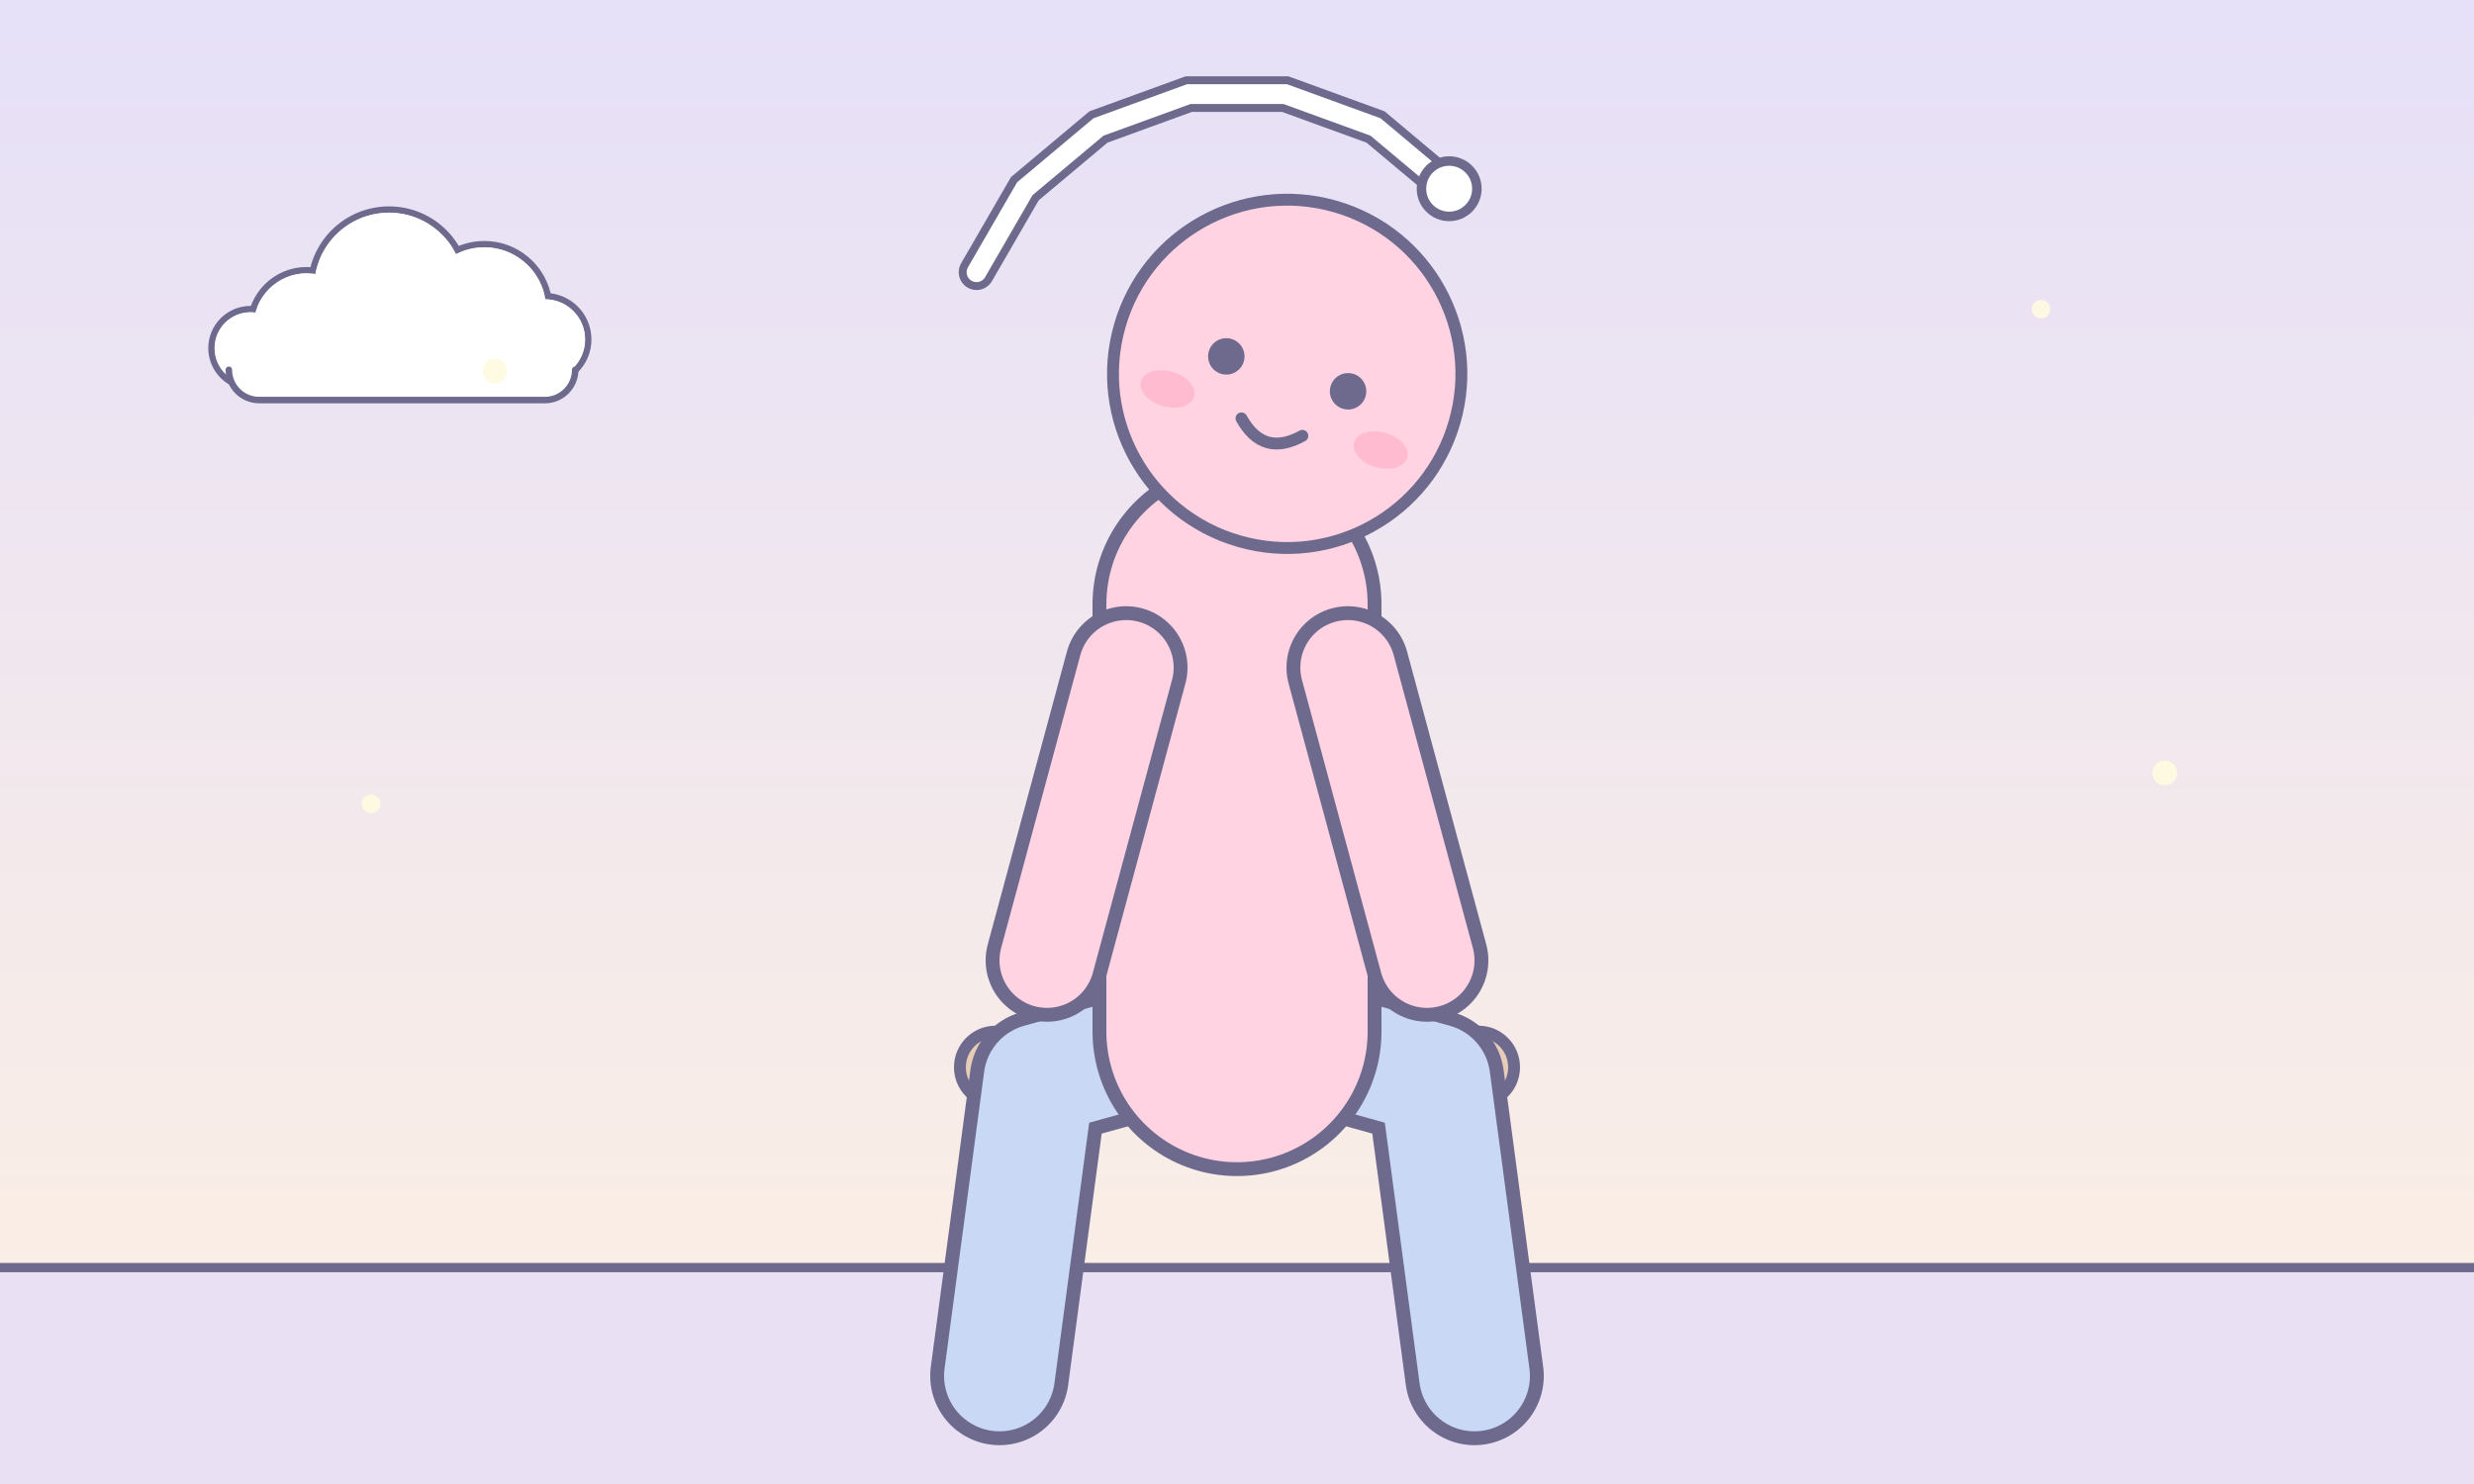
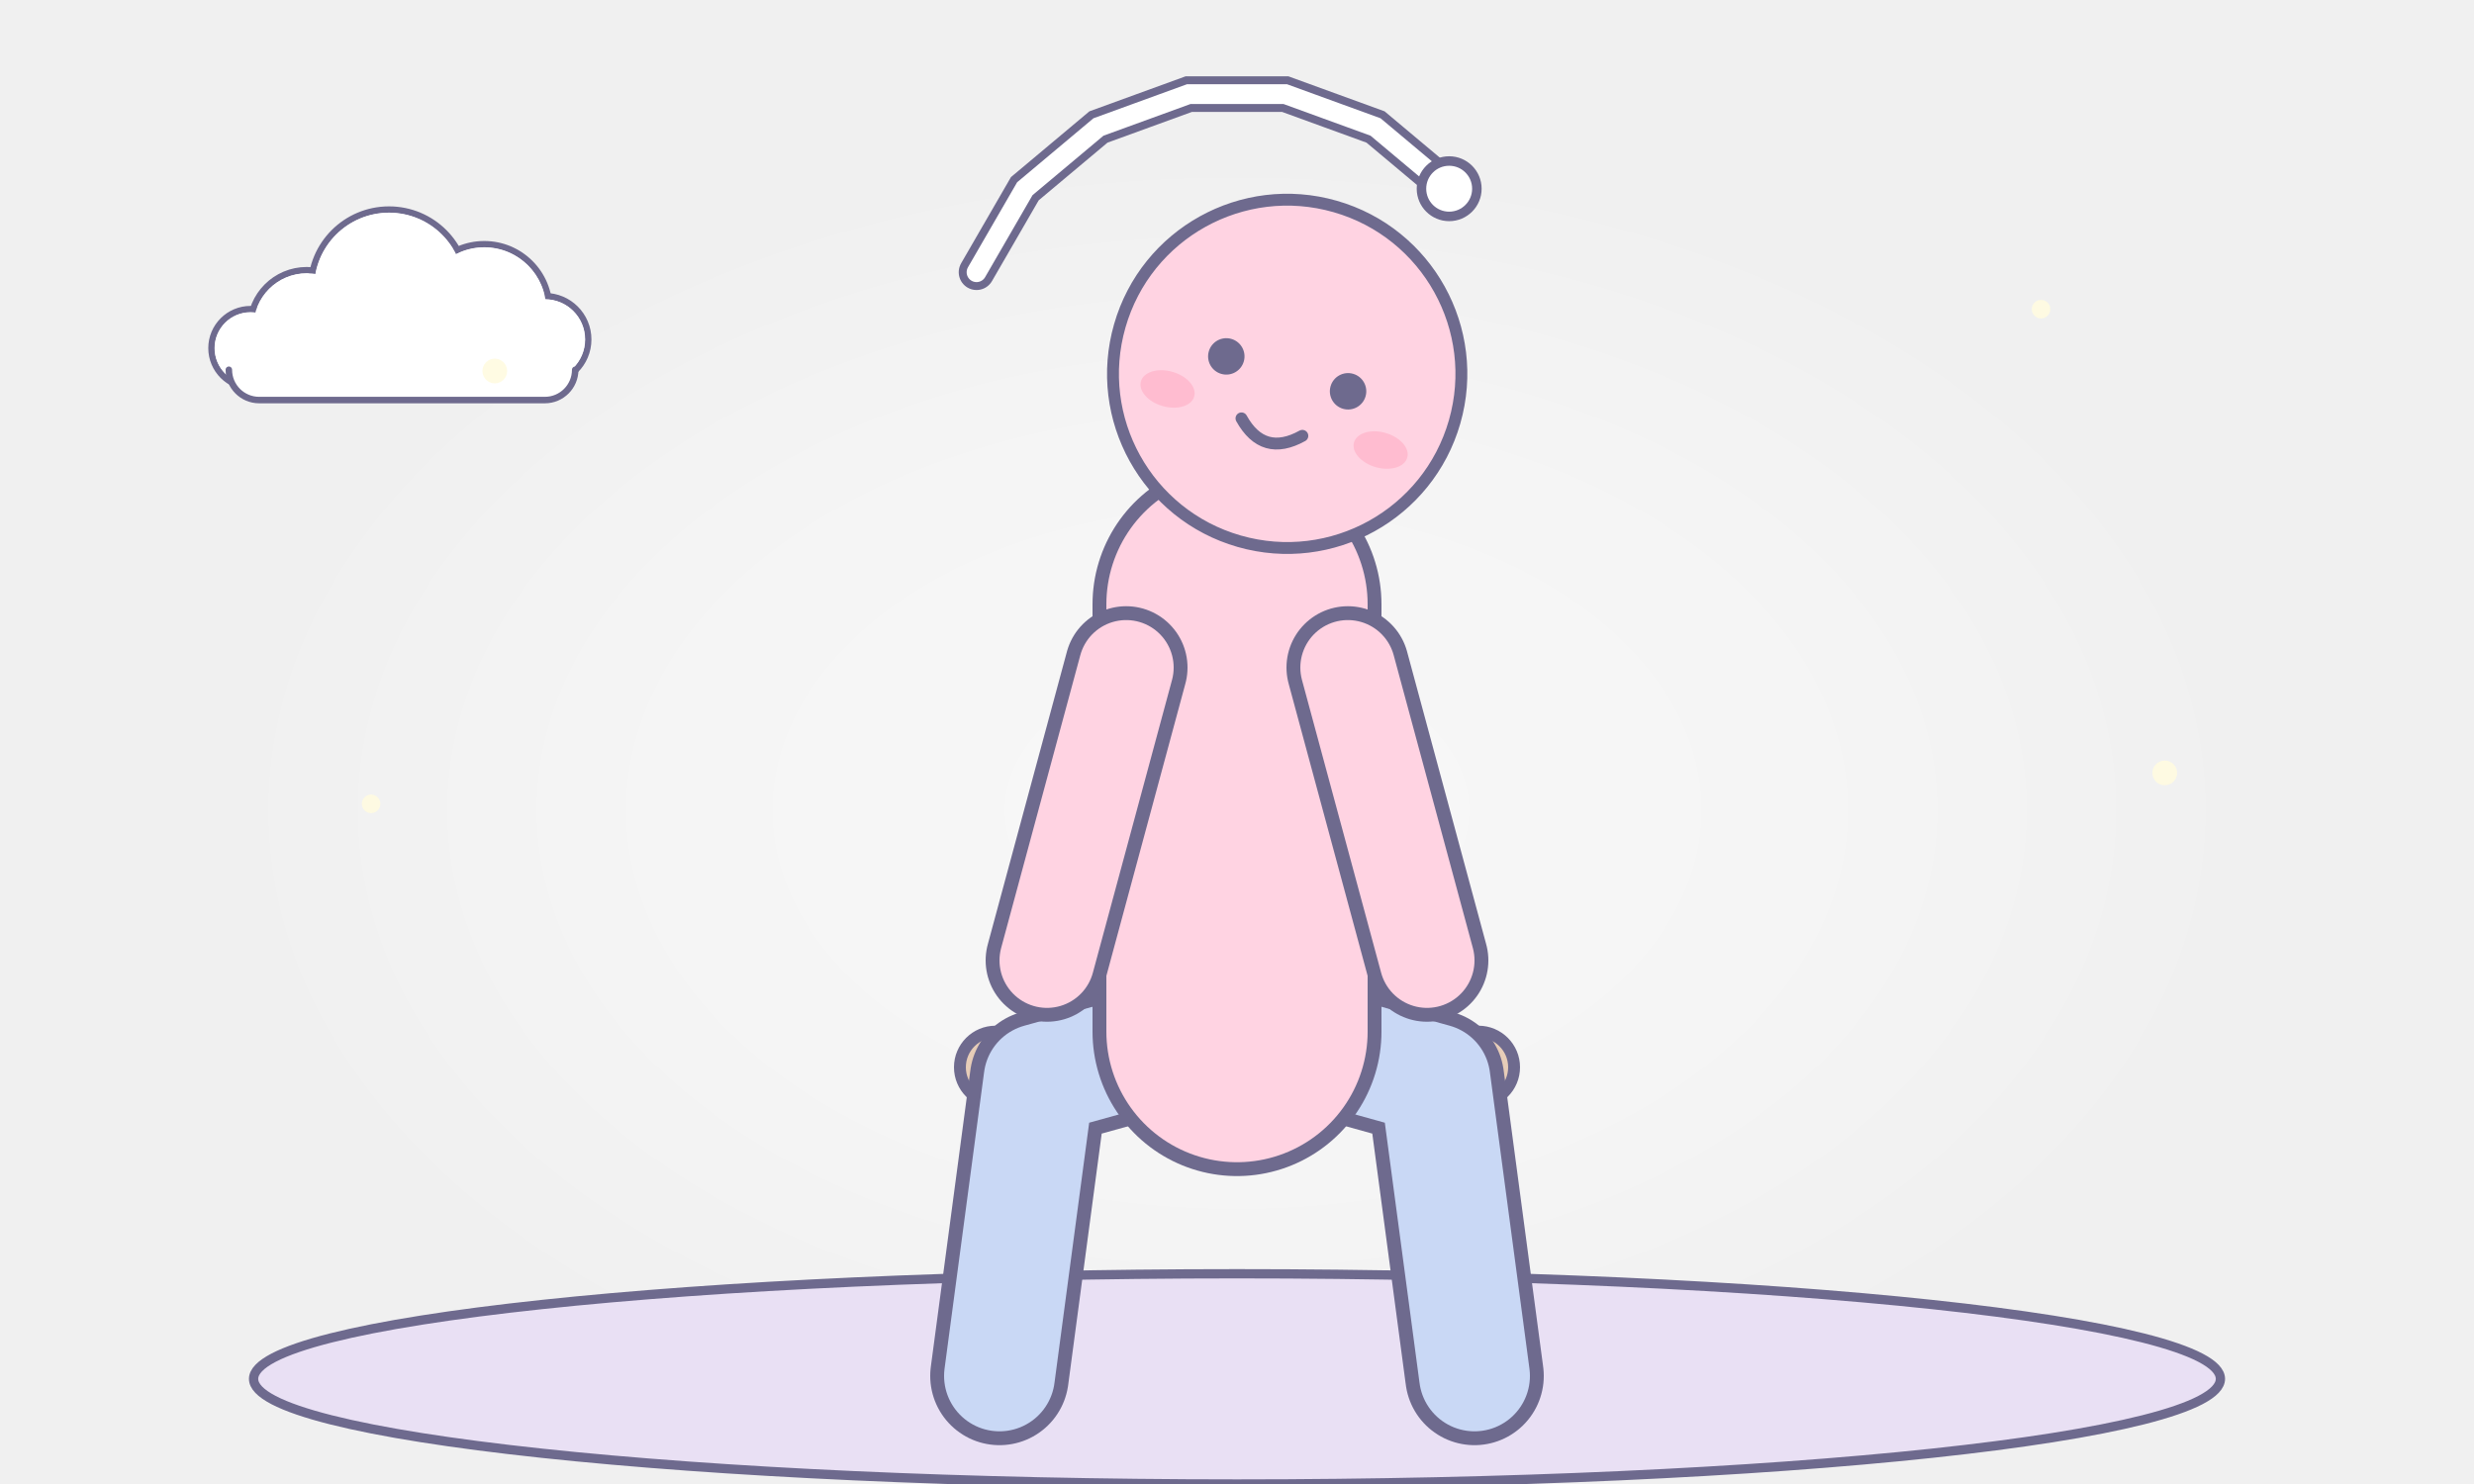
<svg xmlns="http://www.w3.org/2000/svg" viewBox="0 0 800 480" width="800" height="480">
  <defs>
-     <linearGradient id="sky" x1="0" y1="0" x2="0" y2="1">
-       <stop offset="0" stop-color="#e6e0f8" />
-       <stop offset="1" stop-color="#fdf0e2" />
-     </linearGradient>
+     <radialGradient id="glow" cx=".5" cy=".5" r=".5">
+       <stop offset="0" stop-color="#ffffff" stop-opacity=".5" />
+       <stop offset=".55" stop-color="#ffffff" stop-opacity=".34" />
+       <stop offset="1" stop-color="#ffffff" stop-opacity="0" />
+     </radialGradient>
  </defs>
-   <rect width="800" height="480" fill="url(#sky)" />
+   <ellipse cx="400" cy="262" rx="330" ry="215" fill="url(#glow)" />
  <g transform="translate(130 100) scale(0.7)">
    <g>
      <circle cx="-44" cy="8" r="26" fill="#ffffff" stroke="#6e6a8e" stroke-width="3" stroke-linejoin="round" stroke-linecap="round" />
      <circle cx="-6" cy="-10" r="36" fill="#ffffff" stroke="#6e6a8e" stroke-width="3" stroke-linejoin="round" stroke-linecap="round" />
      <circle cx="38" cy="0" r="30" fill="#ffffff" stroke="#6e6a8e" stroke-width="3" stroke-linejoin="round" stroke-linecap="round" />
      <circle cx="66" cy="14" r="20" fill="#ffffff" stroke="#6e6a8e" stroke-width="3" stroke-linejoin="round" stroke-linecap="round" />
      <circle cx="-70" cy="18" r="18" fill="#ffffff" stroke="#6e6a8e" stroke-width="3" stroke-linejoin="round" stroke-linecap="round" />
      <circle cx="-44" cy="8" r="24.6" fill="#ffffff" />
      <circle cx="-6" cy="-10" r="34.6" fill="#ffffff" />
      <circle cx="38" cy="0" r="28.6" fill="#ffffff" />
      <circle cx="66" cy="14" r="18.6" fill="#ffffff" />
      <circle cx="-70" cy="18" r="16.6" fill="#ffffff" />
    </g>
    <rect x="-80" y="14" width="160" height="28" rx="14" fill="#ffffff" />
    <path d="M-80 28a14 14 0 0 0 14 14h132a14 14 0 0 0 14-14" fill="none" stroke="#6e6a8e" stroke-width="3" stroke-linejoin="round" stroke-linecap="round" />
  </g>
-   <path d="M-10 410H810V490H-10z" fill="#e9e0f4" stroke="#6e6a8e" stroke-width="3" />
+   <ellipse cx="400" cy="446" rx="318" ry="34" fill="#e9e0f4" stroke="#6e6a8e" stroke-width="3" />
  <g transform="translate(400 262) scale(1.28) translate(-400 -262)">
    <rect x="330" y="318" width="140" height="18" rx="9" fill="#e7cdb8" stroke="#6e6a8e" stroke-width="3" />
    <path d="M350 336v70M450 336v70" stroke="#6e6a8e" stroke-width="12" stroke-linecap="round" />
    <path d="M350 336v70M450 336v70" stroke="#e7cdb8" stroke-width="6" stroke-linecap="round" />
    <path d="M386 320L350 330L340 405" fill="none" stroke="#6e6a8e" stroke-width="35" stroke-linecap="round" stroke-linejoin="round" />
    <path d="M386 320L350 330L340 405" fill="none" stroke="#c9d8f5" stroke-width="28" stroke-linecap="round" stroke-linejoin="round" />
    <path d="M414 320L450 330L460 405" fill="none" stroke="#6e6a8e" stroke-width="35" stroke-linecap="round" stroke-linejoin="round" />
    <path d="M414 320L450 330L460 405" fill="none" stroke="#c9d8f5" stroke-width="28" stroke-linecap="round" stroke-linejoin="round" />
    <g transform="rotate(0 400 330)">
      <path d="M400 318L400 210" fill="none" stroke="#6e6a8e" stroke-width="73" stroke-linecap="round" stroke-linejoin="round" />
      <path d="M400 318L400 210" fill="none" stroke="#ffd3e2" stroke-width="66" stroke-linecap="round" stroke-linejoin="round" />
      <path d="M372 226L352 300" fill="none" stroke="#6e6a8e" stroke-width="31" stroke-linecap="round" stroke-linejoin="round" />
      <path d="M372 226L352 300" fill="none" stroke="#ffd3e2" stroke-width="24" stroke-linecap="round" stroke-linejoin="round" />
      <path d="M428 226L448 300" fill="none" stroke="#6e6a8e" stroke-width="31" stroke-linecap="round" stroke-linejoin="round" />
      <path d="M428 226L448 300" fill="none" stroke="#ffd3e2" stroke-width="24" stroke-linecap="round" stroke-linejoin="round" />
      <g transform="rotate(16 400 196)">
        <circle cx="400" cy="150" r="44" fill="#ffd3e2" stroke="#6e6a8e" stroke-width="3" />
        <circle cx="384" cy="150" r="4.6" fill="#6e6a8e" />
        <circle cx="416" cy="150" r="4.6" fill="#6e6a8e" />
        <path d="M392 164q8 8 16 0" fill="none" stroke="#6e6a8e" stroke-width="3" stroke-linecap="round" />
        <ellipse cx="372" cy="162" rx="7" ry="4.5" fill="#ffb7cc" opacity=".8" />
        <ellipse cx="428" cy="162" rx="7" ry="4.5" fill="#ffb7cc" opacity=".8" />
      </g>
    </g>
    <path d="M334.2 126.1L346.4 105.0L365.0 89.4L387.8 81.1L412.2 81.1L435.0 89.4L453.6 105.0" fill="none" stroke="#6e6a8e" stroke-width="9" stroke-linecap="round" />
    <path d="M334.2 126.1L346.4 105.0L365.0 89.4L387.8 81.1L412.2 81.1L435.0 89.4L453.6 105.0" fill="none" stroke="#ffffff" stroke-width="5" stroke-linecap="round" />
    <circle cx="453.6" cy="105" r="7" fill="#ffffff" stroke="#6e6a8e" stroke-width="2.4" />
  </g>
  <g fill="#fffbe0" opacity=".9">
    <circle cx="160" cy="120" r="4" />
    <circle cx="660" cy="100" r="3" />
    <circle cx="700" cy="250" r="4" />
    <circle cx="120" cy="260" r="3" />
  </g>
</svg>
